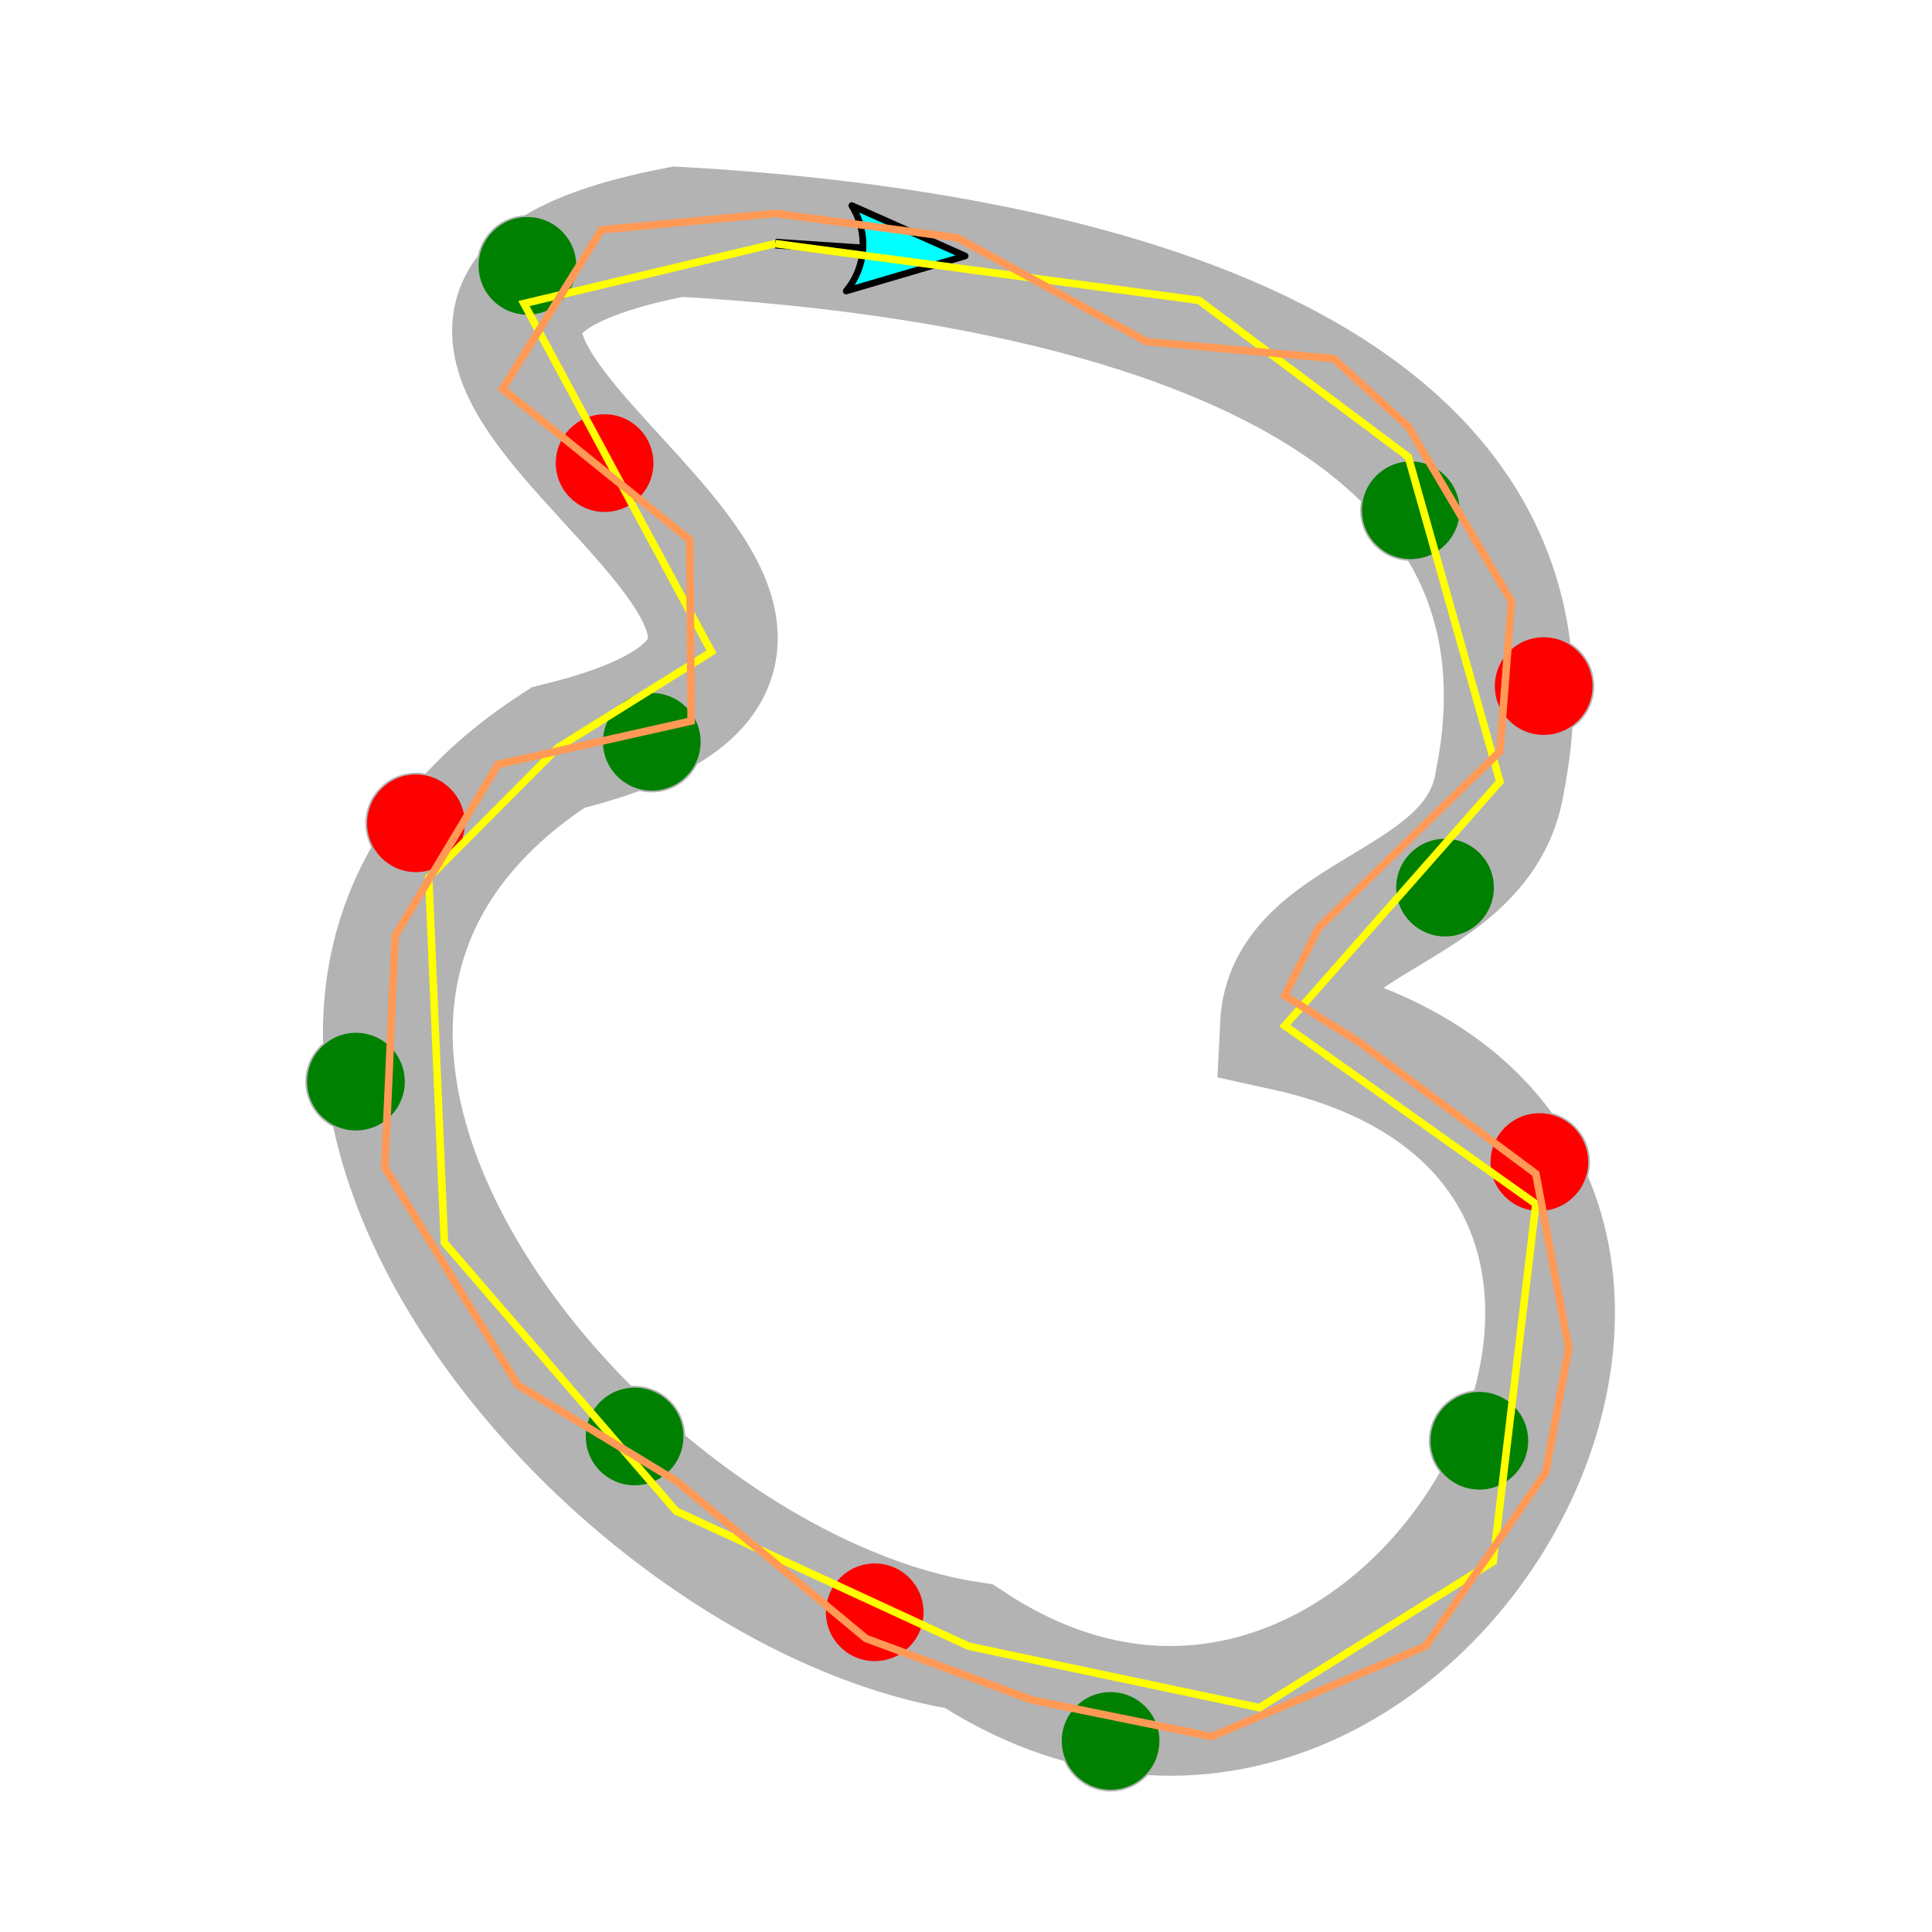
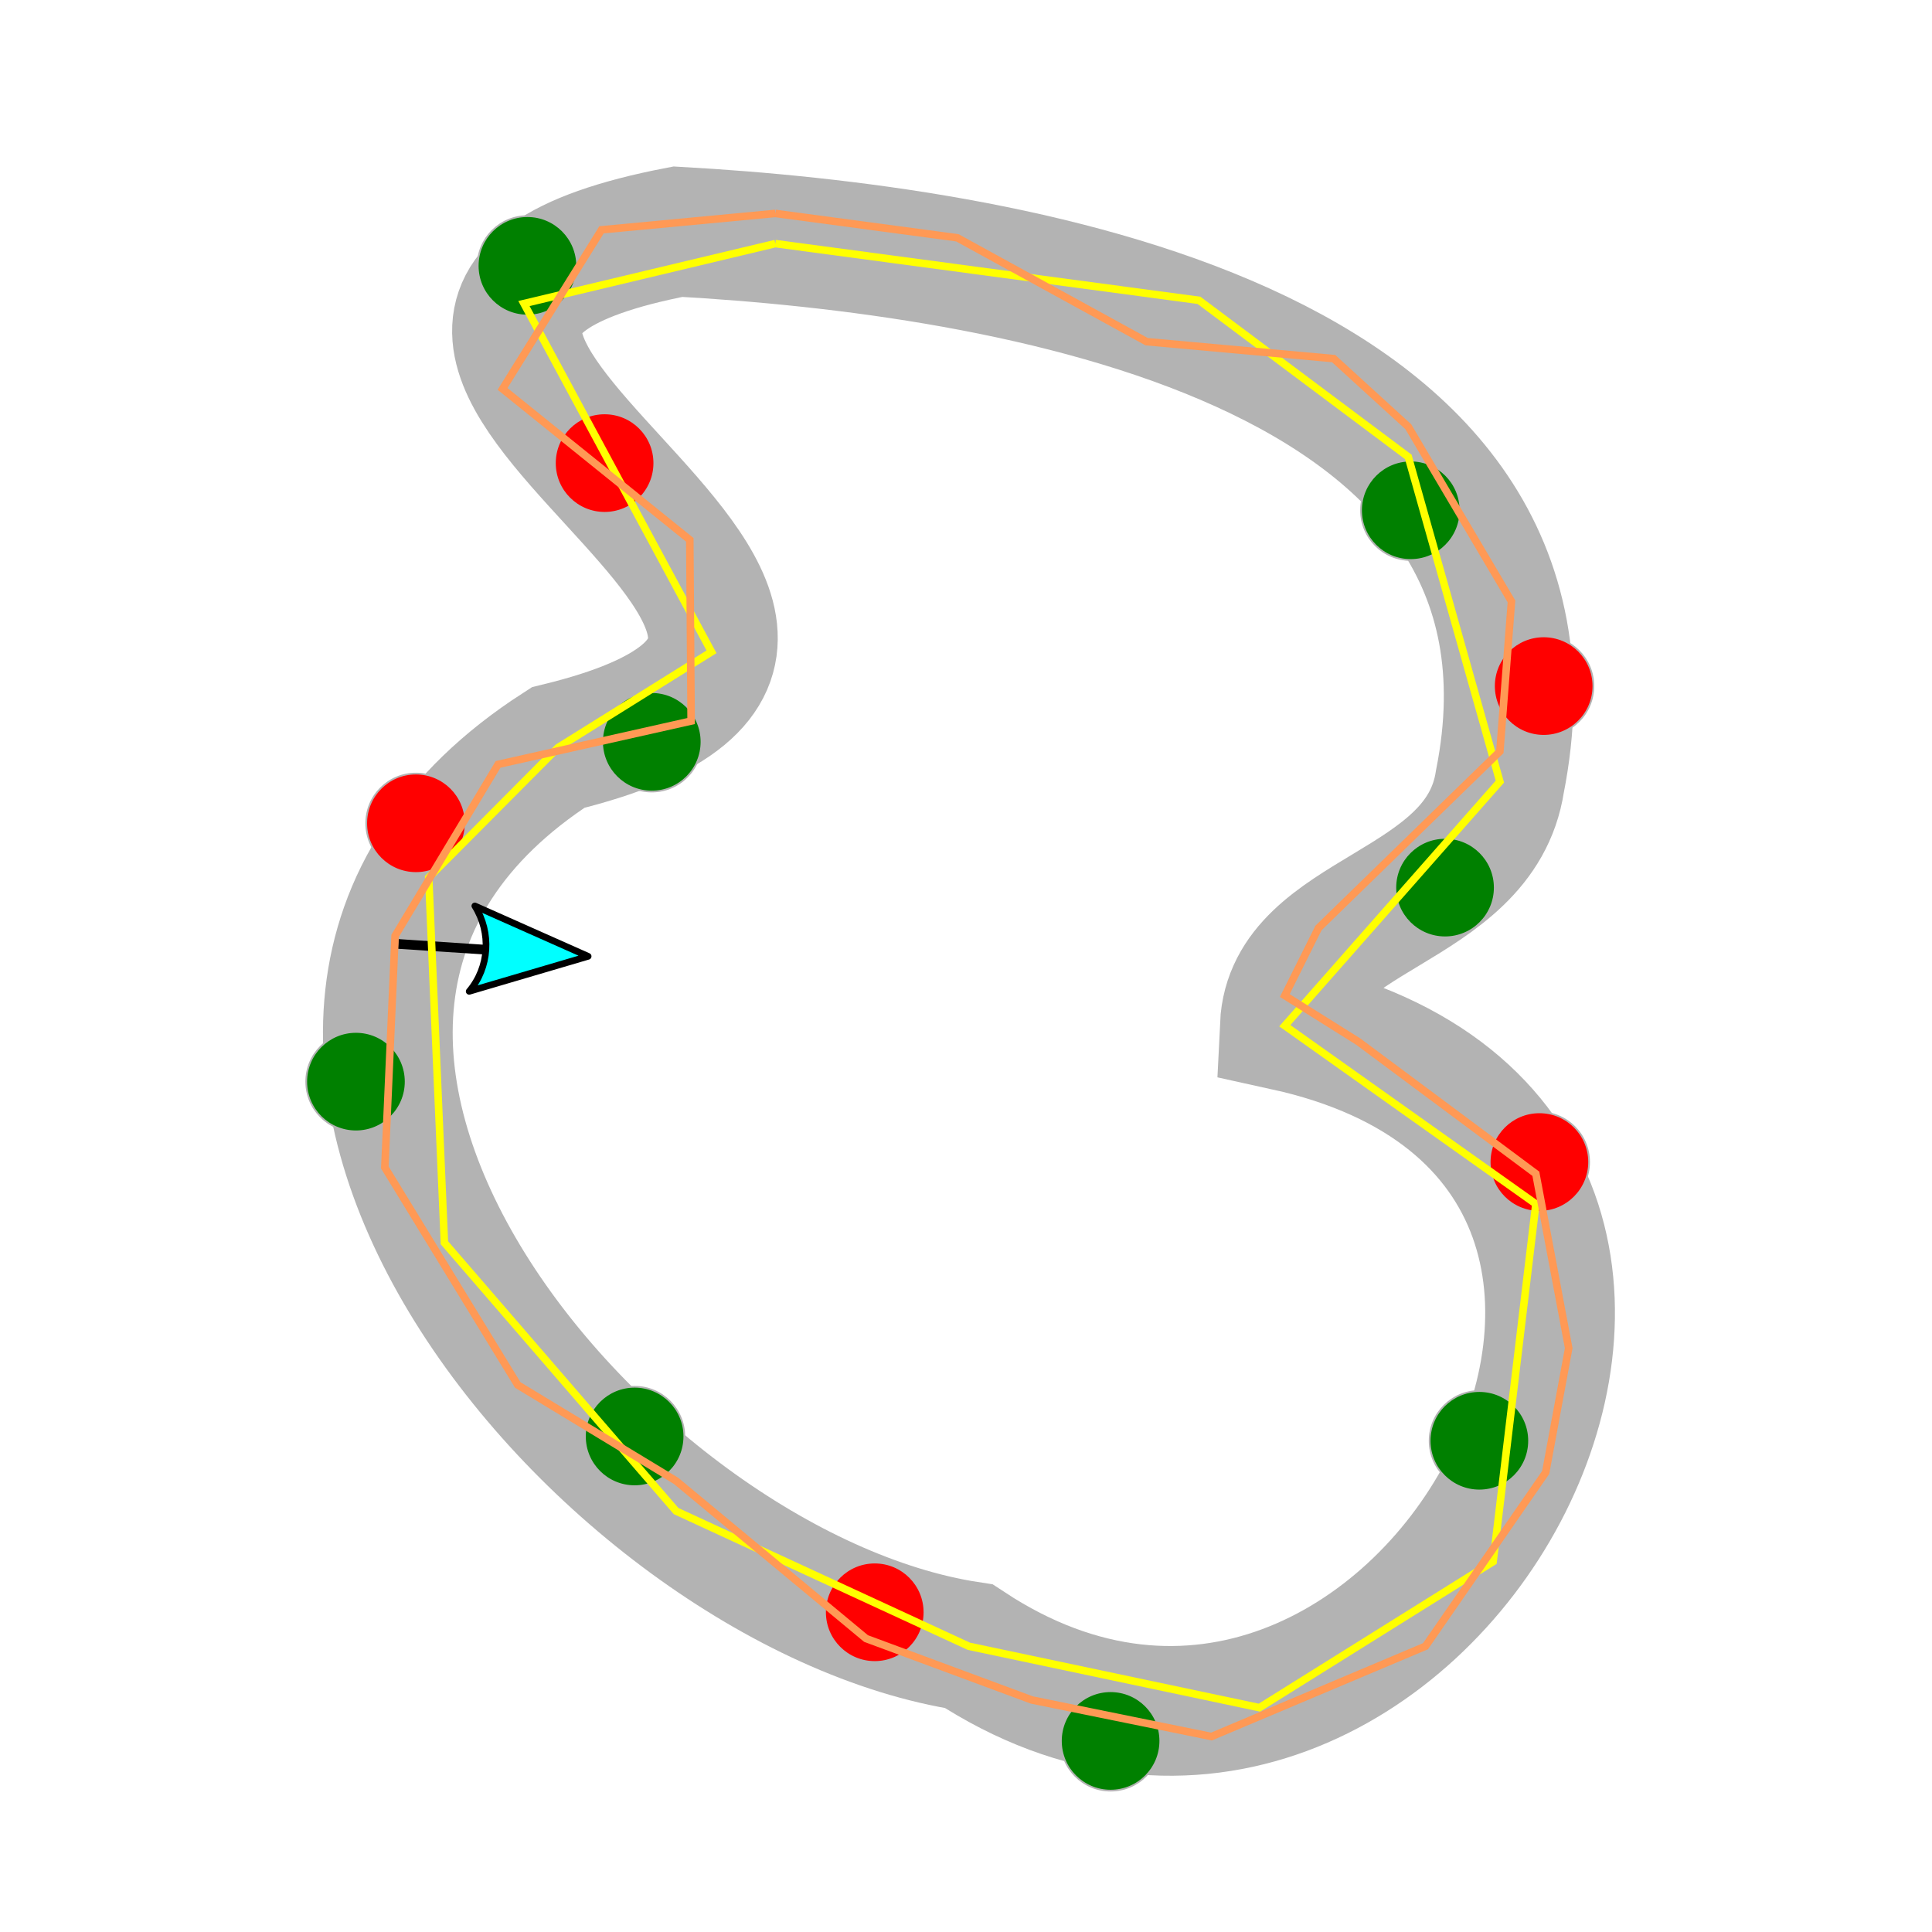
<svg xmlns="http://www.w3.org/2000/svg" width="512" height="512" viewBox="0 0 135.467 135.467" version="1.1" id="svg8">
  <defs id="defs2">
    <marker style="overflow:visible;" id="Arrow2Lend" refX="0.0" refY="0.0" orient="auto">
      <path transform="scale(1.1) rotate(180) translate(1,0)" d="M 8.719,4.034 L -2.207,0.016 L 8.719,-4.002 C 6.973,-1.63 6.983,1.616 8.719,4.034 z " style="fill-rule:evenodd;stroke-width:0.625;stroke-linejoin:round;stroke:#000000;stroke-opacity:1;fill:#00ffff;fill-opacity:1" id="path993" />
    </marker>
    <marker style="overflow:visible;" id="Arrow1Lend" refX="0.0" refY="0.0" orient="auto">
      <path transform="scale(0.8) rotate(180) translate(12.5,0)" style="fill-rule:evenodd;stroke:#000000;stroke-width:1pt;stroke-opacity:1;fill:#000000;fill-opacity:1" d="M 0.0,0.0 L 5.0,-5.0 L -12.5,0.0 L 5.0,5.0 L 0.0,0.0 z " id="path975" />
    </marker>
  </defs>
  <g id="layer2" style="display:inline">
    <path id="path836" style="fill:none;stroke:#b3b3b3;stroke-width:9.096;stroke-linecap:butt;stroke-linejoin:miter;stroke-miterlimit:4;stroke-dasharray:none;stroke-opacity:1" d="M 90.088,71.921 C 129.259,80.511 99.116,135.974 67.932,115.432 42.121,111.473 9.104,71.758 39.131,52.416 73.354,44.083 12.518,22.985 47.54,16.245 c 22.572,1.268 63.777,7.53 57.628,38.561 -1.397,9.091 -14.698,9.073 -15.08,17.115 z" />
  </g>
  <g id="layer3" style="display:inline">
    <circle style="fill:#008000;stroke:#b3b3b3;stroke-width:0.122;stroke-miterlimit:4;stroke-dasharray:none;stop-color:#000000" id="path852" cx="24.958" cy="75.842" r="3.485" />
    <circle style="fill:#008000;stroke:#b3b3b3;stroke-width:0.122;stroke-miterlimit:4;stroke-dasharray:none;stop-color:#000000" id="path852-0" cx="45.701" cy="52.015" r="3.485" />
    <circle style="fill:#008000;stroke:#b3b3b3;stroke-width:0.122;stroke-miterlimit:4;stroke-dasharray:none;stop-color:#000000" id="path852-2" cx="36.982" cy="18.641" r="3.485" />
    <circle style="fill:#008000;stroke:#b3b3b3;stroke-width:0.122;stroke-miterlimit:4;stroke-dasharray:none;stop-color:#000000" id="path852-3" cx="98.918" cy="35.779" r="3.485" />
    <circle style="fill:#008000;stroke:#b3b3b3;stroke-width:0.122;stroke-miterlimit:4;stroke-dasharray:none;stop-color:#000000" id="path852-7" cx="101.323" cy="62.237" r="3.485" />
    <circle style="fill:#008000;stroke:#b3b3b3;stroke-width:0.122;stroke-miterlimit:4;stroke-dasharray:none;stop-color:#000000" id="path852-5" cx="103.729" cy="101.023" r="3.485" />
    <circle style="fill:#008000;stroke:#b3b3b3;stroke-width:0.122;stroke-miterlimit:4;stroke-dasharray:none;stop-color:#000000" id="path852-9" cx="77.872" cy="122.069" r="3.485" />
    <circle style="fill:#008000;stroke:#b3b3b3;stroke-width:0.122;stroke-miterlimit:4;stroke-dasharray:none;stop-color:#000000" id="path852-22" cx="44.498" cy="100.722" r="3.485" />
  </g>
  <g id="layer1" style="display:inline">
    <circle style="fill:#ff0000;stroke:#b3b3b3;stroke-width:0.122;stroke-miterlimit:4;stroke-dasharray:none;stop-color:#000000" id="path852-8-9" cx="108.239" cy="48.106" r="3.485" />
    <circle style="fill:#ff0000;stroke:#b3b3b3;stroke-width:0.122;stroke-miterlimit:4;stroke-dasharray:none;stop-color:#000000" id="path852-8-7" cx="107.938" cy="81.48" r="3.485" />
    <circle style="fill:#ff0000;stroke:#b3b3b3;stroke-width:0.122;stroke-miterlimit:4;stroke-dasharray:none;stop-color:#000000" id="path852-8-3" cx="61.335" cy="113.049" r="3.485" />
    <circle style="fill:#ff0000;stroke:#b3b3b3;stroke-width:0.122;stroke-miterlimit:4;stroke-dasharray:none;stop-color:#000000" id="path852-8-6" cx="29.164" cy="57.727" r="3.485" />
    <circle style="fill:#ff0000;stroke:#b3b3b3;stroke-width:0.122;stroke-miterlimit:4;stroke-dasharray:none;stop-color:#000000" id="path852-8-1" cx="42.393" cy="32.472" r="3.485" />
  </g>
  <g id="layer4" style="display:inline">
-     <path style="fill:#00ffff;stroke:#000000;stroke-width:0.679;stroke-linecap:butt;stroke-linejoin:miter;stroke-miterlimit:4;stroke-dasharray:none;stroke-opacity:1;marker-end:url(#Arrow2Lend)" d="m 54.364,17.081 12.408,0.82" id="path970" />
+     <path style="fill:#00ffff;stroke:#000000;stroke-width:0.679;stroke-linecap:butt;stroke-linejoin:miter;stroke-miterlimit:4;stroke-dasharray:none;stroke-opacity:1;marker-end:url(#Arrow2Lend)" d="m 27.931,66.187 12.408,0.82" id="path970" />
  </g>
  <g id="layer5">
    <path id="path836-3" style="display:inline;fill:none;stroke:#ffff00;stroke-width:0.529;stroke-linecap:butt;stroke-linejoin:miter;stroke-miterlimit:4;stroke-dasharray:none;stroke-opacity:1" d="M 54.364,17.081 84.071,21.06 98.746,32.037 105.168,54.806 90.088,71.921 107.691,84.417 104.695,109.498 88.308,119.737 67.932,115.432 47.407,105.953 31.161,87.138 30.061,61.536 39.131,52.416 49.889,45.704 36.738,21.284 54.364,17.081" />
    <path id="path888" style="display:inline;fill:none;stroke:#ff9955;stroke-width:0.529;stroke-linecap:butt;stroke-linejoin:miter;stroke-miterlimit:4;stroke-dasharray:none;stroke-opacity:1" d="m 54.364,14.965 12.763,1.709 13.27,7.283 13.115,1.187 5.234,4.776 7.235,12.249 -0.814,10.52 -12.719,12.38 -2.361,4.736 5.147,3.227 12.456,9.269 2.303,12.23 -1.613,8.714 -8.427,12.183 -15.006,6.334 -12.599,-2.564 L 60.725,114.89 47.407,103.837 36.304,97.112 26.983,81.859 27.703,65.62 34.926,53.596 48.46,50.558 48.367,37.852 35.237,27.269 42.177,16.114 54.364,14.965" />
  </g>
</svg>
